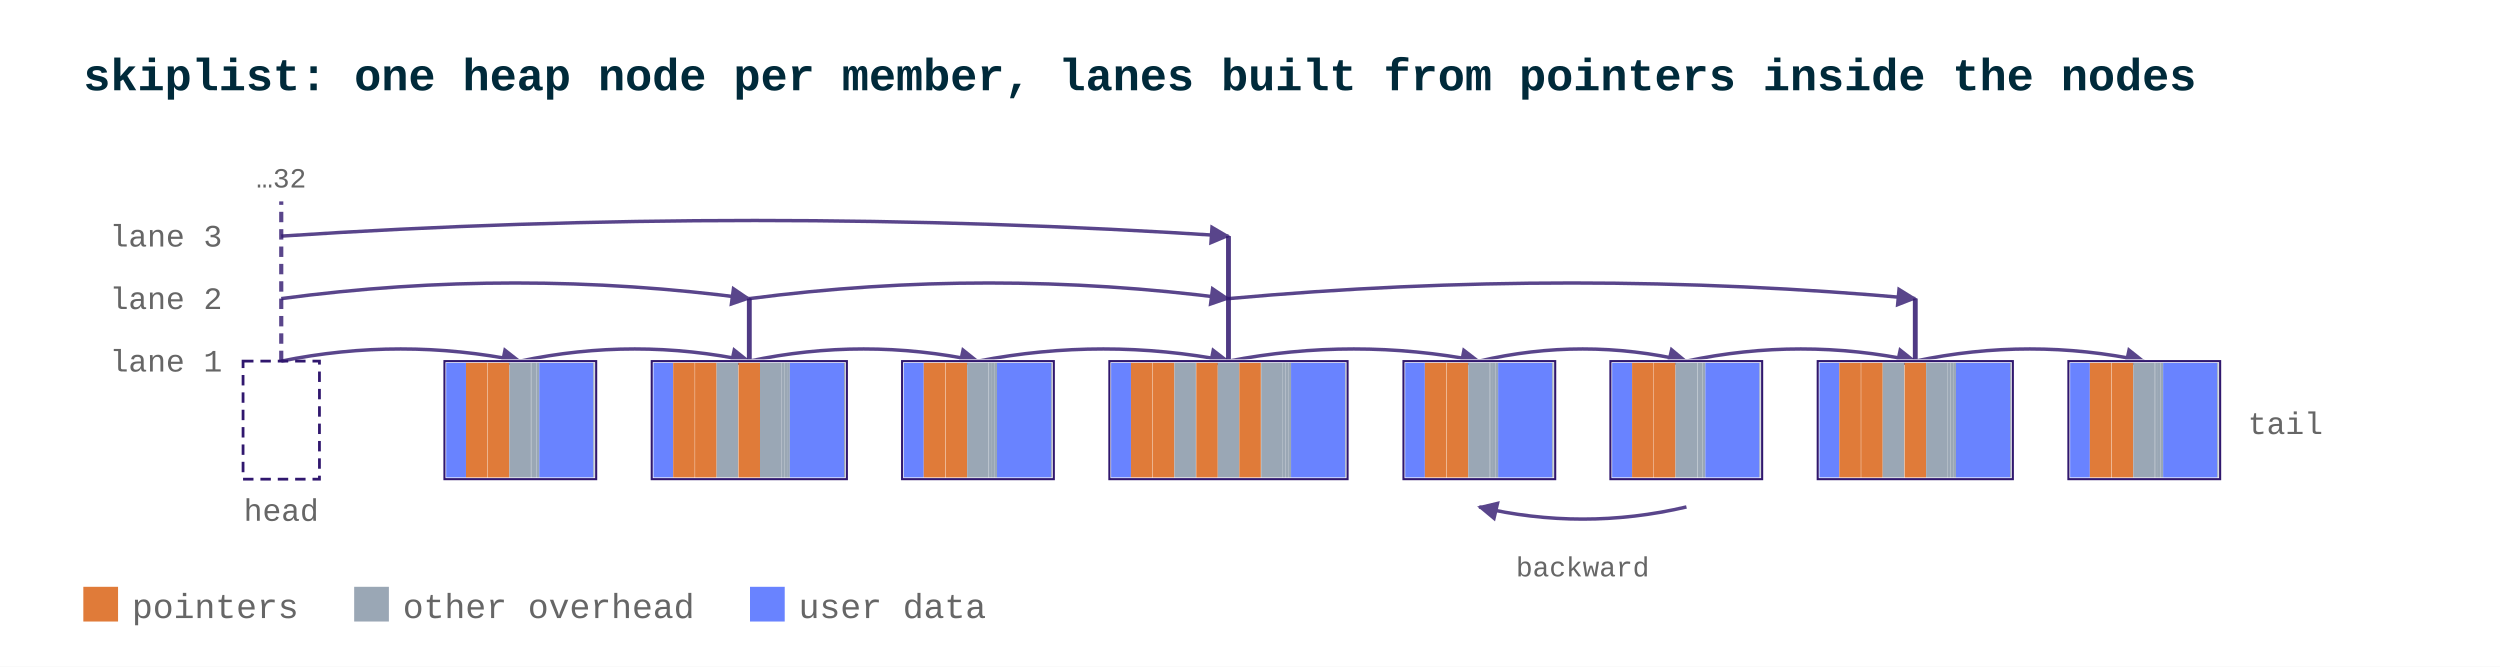
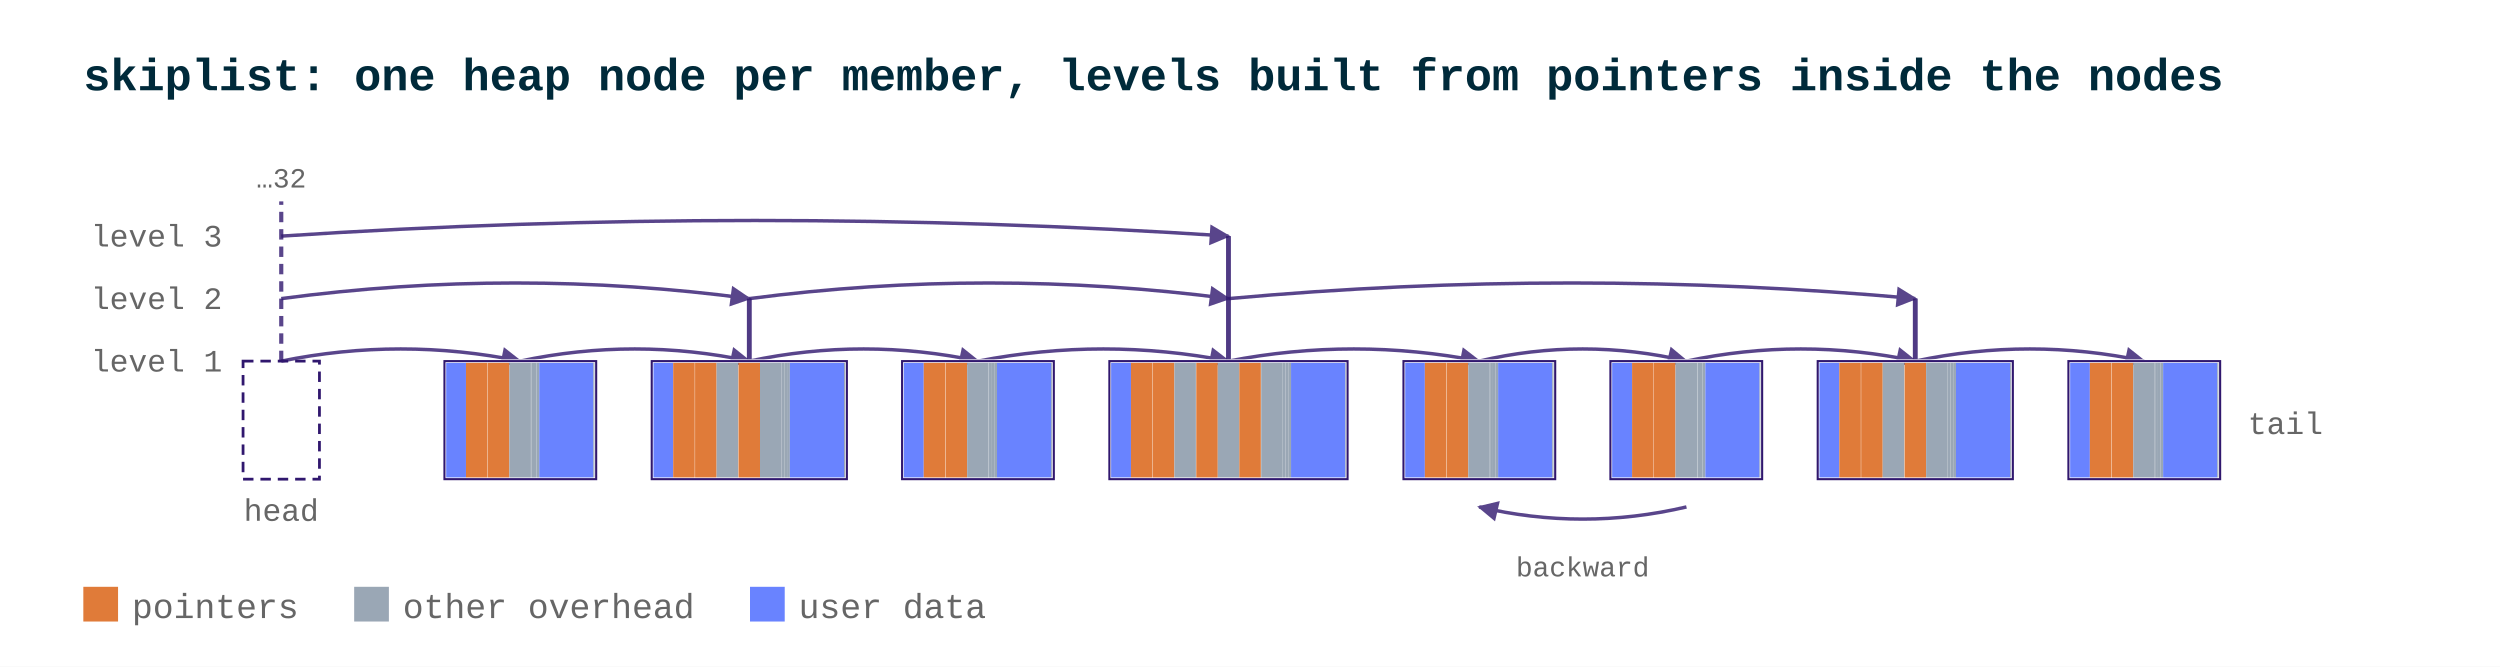
- <svg xmlns="http://www.w3.org/2000/svg" viewBox="0 0 720 192" width="720" height="192">
-   <rect width="100%" height="100%" fill="#ffffff" />
-   <defs>
+ <svg xmlns="http://www.w3.org/2000/svg" viewBox="0 0 720 192" width="720" height="192" version="1.1" id="svg116">
+   <rect width="100%" height="100%" fill="#ffffff" id="rect1" />
+   <defs id="defs1">
    <marker id="arrow" viewBox="0 0 10 10" refX="9" refY="5" markerWidth="6" markerHeight="6" orient="auto-start-reverse">
-       <path d="M 0 0 L 10 5 L 0 10 z" fill="#30176e" />
+       <path d="M 0 0 L 10 5 L 0 10 z" fill="#30176e" id="path1" />
    </marker>
  </defs>
-   <defs>
+   <defs id="defs2">
    <pattern id="fd-hatch" width="6" height="6" patternTransform="rotate(45)" patternUnits="userSpaceOnUse">
-       <rect class="fd-hatch-background" fill="#9aa7b5" width="6" height="6" />
-       <line class="fd-hatch-lines" stroke="#9aa7b5" stroke-width="1.5" x1="0" y1="0" x2="0" y2="6" />
+       <rect class="fd-hatch-background" fill="#9aa7b5" width="6" height="6" id="rect2" />
+       <line class="fd-hatch-lines" stroke="#9aa7b5" stroke-width="1.5" x1="0" y1="0" x2="0" y2="6" id="line2" />
    </pattern>
  </defs>
-   <text x="24.0" y="26.0" font-family="'Fira Mono', Consolas, Menlo, Monaco, 'Courier New', monospace" font-size="13" font-weight="700" text-anchor="start" fill="#002a3a">skiplist: one heap node per member, lanes built from pointers inside the nodes</text>
-   <rect x="70.0" y="104.0" width="22.0" height="34.0" fill="none" stroke="#30176e" stroke-width="0.8" stroke-dasharray="3 2" rx="0" />
-   <text x="81.0" y="150.0" font-family="'Fira Mono', Consolas, Menlo, Monaco, 'Courier New', monospace" font-size="9" font-weight="400" text-anchor="middle" fill="#666666">head</text>
-   <line x1="81.0" y1="104.0" x2="81.0" y2="58.0" stroke="#30176e" stroke-width="1.2" opacity="0.8" stroke-dasharray="3 2" />
-   <text x="81.0" y="54.0" font-family="'Fira Mono', Consolas, Menlo, Monaco, 'Courier New', monospace" font-size="8" font-weight="400" text-anchor="middle" fill="#666666">…32</text>
-   <line x1="215.8" y1="104.0" x2="215.8" y2="86.0" stroke="#30176e" stroke-width="1.4" opacity="0.85" />
-   <line x1="353.8" y1="104.0" x2="353.8" y2="68.0" stroke="#30176e" stroke-width="1.4" opacity="0.85" />
-   <line x1="551.6" y1="104.0" x2="551.6" y2="86.0" stroke="#30176e" stroke-width="1.4" opacity="0.85" />
-   <path d="M 81.0 104.0 Q 115.4 97.0 149.8 104.0" fill="none" stroke="#30176e" stroke-width="1" opacity="0.8" marker-end="url(#arrow)" />
-   <path d="M 149.8 104.0 Q 182.8 97.0 215.8 104.0" fill="none" stroke="#30176e" stroke-width="1" opacity="0.8" marker-end="url(#arrow)" />
-   <path d="M 215.8 104.0 Q 248.7 97.0 281.7 104.0" fill="none" stroke="#30176e" stroke-width="1" opacity="0.8" marker-end="url(#arrow)" />
-   <path d="M 281.7 104.0 Q 317.8 97.0 353.8 104.0" fill="none" stroke="#30176e" stroke-width="1" opacity="0.8" marker-end="url(#arrow)" />
-   <path d="M 353.8 104.0 Q 389.9 97.0 426.0 104.0" fill="none" stroke="#30176e" stroke-width="1" opacity="0.8" marker-end="url(#arrow)" />
-   <path d="M 426.0 104.0 Q 455.8 97.0 485.7 104.0" fill="none" stroke="#30176e" stroke-width="1" opacity="0.8" marker-end="url(#arrow)" />
-   <path d="M 485.7 104.0 Q 518.6 97.0 551.6 104.0" fill="none" stroke="#30176e" stroke-width="1" opacity="0.8" marker-end="url(#arrow)" />
-   <path d="M 551.6 104.0 Q 584.6 97.0 617.5 104.0" fill="none" stroke="#30176e" stroke-width="1" opacity="0.8" marker-end="url(#arrow)" />
-   <text x="64.0" y="107.0" font-family="'Fira Mono', Consolas, Menlo, Monaco, 'Courier New', monospace" font-size="9" font-weight="400" text-anchor="end" fill="#666666">lane 1</text>
-   <path d="M 81.0 86.0 Q 148.4 77.0 215.8 86.0" fill="none" stroke="#30176e" stroke-width="1" opacity="0.8" marker-end="url(#arrow)" />
-   <path d="M 215.8 86.0 Q 284.8 77.0 353.8 86.0" fill="none" stroke="#30176e" stroke-width="1" opacity="0.8" marker-end="url(#arrow)" />
-   <path d="M 353.8 86.0 Q 452.7 77.0 551.6 86.0" fill="none" stroke="#30176e" stroke-width="1" opacity="0.8" marker-end="url(#arrow)" />
-   <text x="64.0" y="89.0" font-family="'Fira Mono', Consolas, Menlo, Monaco, 'Courier New', monospace" font-size="9" font-weight="400" text-anchor="end" fill="#666666">lane 2</text>
-   <path d="M 81.0 68.0 Q 217.4 59.0 353.8 68.0" fill="none" stroke="#30176e" stroke-width="1" opacity="0.8" marker-end="url(#arrow)" />
-   <text x="64.0" y="71.0" font-family="'Fira Mono', Consolas, Menlo, Monaco, 'Courier New', monospace" font-size="9" font-weight="400" text-anchor="end" fill="#666666">lane 3</text>
-   <g transform="translate(128.00 104.00)">
-     <rect class="fd-role-data" fill="#6983ff" stroke="none" stroke-width="1" x="0.0" y="0.0" width="6.2" height="34" rx="0" />
-     <rect class="fd-role-pointer" fill="#e07b39" stroke="none" stroke-width="1" x="6.2" y="0.0" width="6.2" height="34" rx="0" />
-     <rect class="fd-role-pointer" fill="#e07b39" stroke="none" stroke-width="1" x="12.5" y="0.0" width="6.2" height="34" rx="0" />
-     <rect class="fd-role-overhead" fill="#9aa7b5" stroke="none" stroke-width="1" x="18.7" y="0.0" width="6.2" height="34" rx="0" />
-     <rect class="fd-role-overhead" fill="#9aa7b5" stroke="none" stroke-width="1" x="25.0" y="0.0" width="0.8" height="34" rx="0" />
-     <rect class="fd-role-overhead" fill="#9aa7b5" stroke="none" stroke-width="1" x="25.7" y="0.0" width="0.8" height="34" rx="0" />
-     <rect class="fd-role-overhead" fill="#9aa7b5" stroke="none" stroke-width="1" x="26.5" y="0.0" width="0.8" height="34" rx="0" />
-     <rect class="fd-role-data" fill="#6983ff" stroke="none" stroke-width="1" x="27.3" y="0.0" width="15.6" height="34" rx="0" />
-     <rect class="fd-role-overhead" fill="#9aa7b5" stroke="none" stroke-width="1" x="42.9" y="0.0" width="0.8" height="34" rx="0" />
+   <text x="24" y="26" font-family="'Fira Mono', Consolas, Menlo, Monaco, 'Courier New', monospace" font-size="13px" font-weight="700" text-anchor="start" fill="#002a3a" id="text2">skiplist: one heap node per member, levels built from pointers inside the nodes</text>
+   <rect x="70.0" y="104.0" width="22.0" height="34.0" fill="none" stroke="#30176e" stroke-width="0.8" stroke-dasharray="3 2" rx="0" id="rect3" />
+   <text x="81.0" y="150.0" font-family="'Fira Mono', Consolas, Menlo, Monaco, 'Courier New', monospace" font-size="9" font-weight="400" text-anchor="middle" fill="#666666" id="text3">head</text>
+   <line x1="81.0" y1="104.0" x2="81.0" y2="58.0" stroke="#30176e" stroke-width="1.2" opacity="0.8" stroke-dasharray="3 2" id="line3" />
+   <text x="81.0" y="54.0" font-family="'Fira Mono', Consolas, Menlo, Monaco, 'Courier New', monospace" font-size="8" font-weight="400" text-anchor="middle" fill="#666666" id="text4">…32</text>
+   <line x1="215.8" y1="104.0" x2="215.8" y2="86.0" stroke="#30176e" stroke-width="1.4" opacity="0.85" id="line4" />
+   <line x1="353.8" y1="104.0" x2="353.8" y2="68.0" stroke="#30176e" stroke-width="1.4" opacity="0.85" id="line5" />
+   <line x1="551.6" y1="104.0" x2="551.6" y2="86.0" stroke="#30176e" stroke-width="1.4" opacity="0.85" id="line6" />
+   <path d="M 81.0 104.0 Q 115.4 97.0 149.8 104.0" fill="none" stroke="#30176e" stroke-width="1" opacity="0.8" marker-end="url(#arrow)" id="path6" />
+   <path d="M 149.8 104.0 Q 182.8 97.0 215.8 104.0" fill="none" stroke="#30176e" stroke-width="1" opacity="0.8" marker-end="url(#arrow)" id="path7" />
+   <path d="M 215.8 104.0 Q 248.7 97.0 281.7 104.0" fill="none" stroke="#30176e" stroke-width="1" opacity="0.8" marker-end="url(#arrow)" id="path8" />
+   <path d="M 281.7 104.0 Q 317.8 97.0 353.8 104.0" fill="none" stroke="#30176e" stroke-width="1" opacity="0.8" marker-end="url(#arrow)" id="path9" />
+   <path d="M 353.8 104.0 Q 389.9 97.0 426.0 104.0" fill="none" stroke="#30176e" stroke-width="1" opacity="0.8" marker-end="url(#arrow)" id="path10" />
+   <path d="M 426.0 104.0 Q 455.8 97.0 485.7 104.0" fill="none" stroke="#30176e" stroke-width="1" opacity="0.8" marker-end="url(#arrow)" id="path11" />
+   <path d="M 485.7 104.0 Q 518.6 97.0 551.6 104.0" fill="none" stroke="#30176e" stroke-width="1" opacity="0.8" marker-end="url(#arrow)" id="path12" />
+   <path d="M 551.6 104.0 Q 584.6 97.0 617.5 104.0" fill="none" stroke="#30176e" stroke-width="1" opacity="0.8" marker-end="url(#arrow)" id="path13" />
+   <text x="64" y="107" font-family="'Fira Mono', Consolas, Menlo, Monaco, 'Courier New', monospace" font-size="9px" font-weight="400" text-anchor="end" fill="#666666" id="text13">level 1</text>
+   <path d="M 81.0 86.0 Q 148.4 77.0 215.8 86.0" fill="none" stroke="#30176e" stroke-width="1" opacity="0.8" marker-end="url(#arrow)" id="path14" />
+   <path d="M 215.8 86.0 Q 284.8 77.0 353.8 86.0" fill="none" stroke="#30176e" stroke-width="1" opacity="0.8" marker-end="url(#arrow)" id="path15" />
+   <path d="M 353.8 86.0 Q 452.7 77.0 551.6 86.0" fill="none" stroke="#30176e" stroke-width="1" opacity="0.8" marker-end="url(#arrow)" id="path16" />
+   <text x="64" y="89" font-family="'Fira Mono', Consolas, Menlo, Monaco, 'Courier New', monospace" font-size="9px" font-weight="400" text-anchor="end" fill="#666666" id="text16">level 2</text>
+   <path d="M 81.0 68.0 Q 217.4 59.0 353.8 68.0" fill="none" stroke="#30176e" stroke-width="1" opacity="0.8" marker-end="url(#arrow)" id="path17" />
+   <text x="64" y="71" font-family="'Fira Mono', Consolas, Menlo, Monaco, 'Courier New', monospace" font-size="9px" font-weight="400" text-anchor="end" fill="#666666" id="text17">level 3</text>
+   <g transform="translate(128.00 104.00)" id="g25">
+     <rect class="fd-role-data" fill="#6983ff" stroke="none" stroke-width="1" x="0.0" y="0.0" width="6.2" height="34" rx="0" id="rect17" />
+     <rect class="fd-role-pointer" fill="#e07b39" stroke="none" stroke-width="1" x="6.2" y="0.0" width="6.2" height="34" rx="0" id="rect18" />
+     <rect class="fd-role-pointer" fill="#e07b39" stroke="none" stroke-width="1" x="12.5" y="0.0" width="6.2" height="34" rx="0" id="rect19" />
+     <rect class="fd-role-overhead" fill="#9aa7b5" stroke="none" stroke-width="1" x="18.7" y="0.0" width="6.2" height="34" rx="0" id="rect20" />
+     <rect class="fd-role-overhead" fill="#9aa7b5" stroke="none" stroke-width="1" x="25.0" y="0.0" width="0.8" height="34" rx="0" id="rect21" />
+     <rect class="fd-role-overhead" fill="#9aa7b5" stroke="none" stroke-width="1" x="25.7" y="0.0" width="0.8" height="34" rx="0" id="rect22" />
+     <rect class="fd-role-overhead" fill="#9aa7b5" stroke="none" stroke-width="1" x="26.5" y="0.0" width="0.8" height="34" rx="0" id="rect23" />
+     <rect class="fd-role-data" fill="#6983ff" stroke="none" stroke-width="1" x="27.3" y="0.0" width="15.6" height="34" rx="0" id="rect24" />
+     <rect class="fd-role-overhead" fill="#9aa7b5" stroke="none" stroke-width="1" x="42.9" y="0.0" width="0.8" height="34" rx="0" id="rect25" />
  </g>
-   <rect x="128.0" y="104.0" width="43.7" height="34.0" fill="none" stroke="#ffffff" stroke-width="1" rx="0" />
-   <rect x="128.0" y="104.0" width="43.7" height="34.0" fill="none" stroke="#30176e" stroke-width="0.6" rx="0" />
-   <g transform="translate(187.68 104.00)">
-     <rect class="fd-role-data" fill="#6983ff" stroke="none" stroke-width="1" x="0.0" y="0.0" width="6.2" height="34" rx="0" />
-     <rect class="fd-role-pointer" fill="#e07b39" stroke="none" stroke-width="1" x="6.2" y="0.0" width="6.2" height="34" rx="0" />
-     <rect class="fd-role-pointer" fill="#e07b39" stroke="none" stroke-width="1" x="12.5" y="0.0" width="6.2" height="34" rx="0" />
-     <rect class="fd-role-overhead" fill="#9aa7b5" stroke="none" stroke-width="1" x="18.7" y="0.0" width="6.2" height="34" rx="0" />
-     <rect class="fd-role-pointer" fill="#e07b39" stroke="none" stroke-width="1" x="25.0" y="0.0" width="6.2" height="34" rx="0" />
-     <rect class="fd-role-overhead" fill="#9aa7b5" stroke="none" stroke-width="1" x="31.2" y="0.0" width="6.2" height="34" rx="0" />
-     <rect class="fd-role-overhead" fill="#9aa7b5" stroke="none" stroke-width="1" x="37.4" y="0.0" width="0.8" height="34" rx="0" />
-     <rect class="fd-role-overhead" fill="#9aa7b5" stroke="none" stroke-width="1" x="38.2" y="0.0" width="0.8" height="34" rx="0" />
-     <rect class="fd-role-overhead" fill="#9aa7b5" stroke="none" stroke-width="1" x="39.0" y="0.0" width="0.8" height="34" rx="0" />
-     <rect class="fd-role-data" fill="#6983ff" stroke="none" stroke-width="1" x="39.8" y="0.0" width="15.6" height="34" rx="0" />
-     <rect class="fd-role-overhead" fill="#9aa7b5" stroke="none" stroke-width="1" x="55.4" y="0.0" width="0.8" height="34" rx="0" />
+   <rect x="128.0" y="104.0" width="43.7" height="34.0" fill="none" stroke="#ffffff" stroke-width="1" rx="0" id="rect26" />
+   <rect x="128.0" y="104.0" width="43.7" height="34.0" fill="none" stroke="#30176e" stroke-width="0.6" rx="0" id="rect27" />
+   <g transform="translate(187.68 104.00)" id="g38">
+     <rect class="fd-role-data" fill="#6983ff" stroke="none" stroke-width="1" x="0.0" y="0.0" width="6.2" height="34" rx="0" id="rect28" />
+     <rect class="fd-role-pointer" fill="#e07b39" stroke="none" stroke-width="1" x="6.2" y="0.0" width="6.2" height="34" rx="0" id="rect29" />
+     <rect class="fd-role-pointer" fill="#e07b39" stroke="none" stroke-width="1" x="12.5" y="0.0" width="6.2" height="34" rx="0" id="rect30" />
+     <rect class="fd-role-overhead" fill="#9aa7b5" stroke="none" stroke-width="1" x="18.7" y="0.0" width="6.2" height="34" rx="0" id="rect31" />
+     <rect class="fd-role-pointer" fill="#e07b39" stroke="none" stroke-width="1" x="25.0" y="0.0" width="6.2" height="34" rx="0" id="rect32" />
+     <rect class="fd-role-overhead" fill="#9aa7b5" stroke="none" stroke-width="1" x="31.2" y="0.0" width="6.2" height="34" rx="0" id="rect33" />
+     <rect class="fd-role-overhead" fill="#9aa7b5" stroke="none" stroke-width="1" x="37.4" y="0.0" width="0.8" height="34" rx="0" id="rect34" />
+     <rect class="fd-role-overhead" fill="#9aa7b5" stroke="none" stroke-width="1" x="38.2" y="0.0" width="0.8" height="34" rx="0" id="rect35" />
+     <rect class="fd-role-overhead" fill="#9aa7b5" stroke="none" stroke-width="1" x="39.0" y="0.0" width="0.8" height="34" rx="0" id="rect36" />
+     <rect class="fd-role-data" fill="#6983ff" stroke="none" stroke-width="1" x="39.8" y="0.0" width="15.6" height="34" rx="0" id="rect37" />
+     <rect class="fd-role-overhead" fill="#9aa7b5" stroke="none" stroke-width="1" x="55.4" y="0.0" width="0.8" height="34" rx="0" id="rect38" />
  </g>
-   <rect x="187.7" y="104.0" width="56.2" height="34.0" fill="none" stroke="#ffffff" stroke-width="1" rx="0" />
-   <rect x="187.7" y="104.0" width="56.2" height="34.0" fill="none" stroke="#30176e" stroke-width="0.6" rx="0" />
-   <g transform="translate(259.84 104.00)">
-     <rect class="fd-role-data" fill="#6983ff" stroke="none" stroke-width="1" x="0.0" y="0.0" width="6.2" height="34" rx="0" />
-     <rect class="fd-role-pointer" fill="#e07b39" stroke="none" stroke-width="1" x="6.2" y="0.0" width="6.2" height="34" rx="0" />
-     <rect class="fd-role-pointer" fill="#e07b39" stroke="none" stroke-width="1" x="12.5" y="0.0" width="6.2" height="34" rx="0" />
-     <rect class="fd-role-overhead" fill="#9aa7b5" stroke="none" stroke-width="1" x="18.7" y="0.0" width="6.2" height="34" rx="0" />
-     <rect class="fd-role-overhead" fill="#9aa7b5" stroke="none" stroke-width="1" x="25.0" y="0.0" width="0.8" height="34" rx="0" />
-     <rect class="fd-role-overhead" fill="#9aa7b5" stroke="none" stroke-width="1" x="25.7" y="0.0" width="0.8" height="34" rx="0" />
-     <rect class="fd-role-overhead" fill="#9aa7b5" stroke="none" stroke-width="1" x="26.5" y="0.0" width="0.8" height="34" rx="0" />
-     <rect class="fd-role-data" fill="#6983ff" stroke="none" stroke-width="1" x="27.3" y="0.0" width="15.6" height="34" rx="0" />
-     <rect class="fd-role-overhead" fill="#9aa7b5" stroke="none" stroke-width="1" x="42.9" y="0.0" width="0.8" height="34" rx="0" />
+   <rect x="187.7" y="104.0" width="56.2" height="34.0" fill="none" stroke="#ffffff" stroke-width="1" rx="0" id="rect39" />
+   <rect x="187.7" y="104.0" width="56.2" height="34.0" fill="none" stroke="#30176e" stroke-width="0.6" rx="0" id="rect40" />
+   <g transform="translate(259.84 104.00)" id="g49">
+     <rect class="fd-role-data" fill="#6983ff" stroke="none" stroke-width="1" x="0.0" y="0.0" width="6.2" height="34" rx="0" id="rect41" />
+     <rect class="fd-role-pointer" fill="#e07b39" stroke="none" stroke-width="1" x="6.2" y="0.0" width="6.2" height="34" rx="0" id="rect42" />
+     <rect class="fd-role-pointer" fill="#e07b39" stroke="none" stroke-width="1" x="12.5" y="0.0" width="6.2" height="34" rx="0" id="rect43" />
+     <rect class="fd-role-overhead" fill="#9aa7b5" stroke="none" stroke-width="1" x="18.7" y="0.0" width="6.2" height="34" rx="0" id="rect44" />
+     <rect class="fd-role-overhead" fill="#9aa7b5" stroke="none" stroke-width="1" x="25.0" y="0.0" width="0.8" height="34" rx="0" id="rect45" />
+     <rect class="fd-role-overhead" fill="#9aa7b5" stroke="none" stroke-width="1" x="25.7" y="0.0" width="0.8" height="34" rx="0" id="rect46" />
+     <rect class="fd-role-overhead" fill="#9aa7b5" stroke="none" stroke-width="1" x="26.5" y="0.0" width="0.8" height="34" rx="0" id="rect47" />
+     <rect class="fd-role-data" fill="#6983ff" stroke="none" stroke-width="1" x="27.3" y="0.0" width="15.6" height="34" rx="0" id="rect48" />
+     <rect class="fd-role-overhead" fill="#9aa7b5" stroke="none" stroke-width="1" x="42.9" y="0.0" width="0.8" height="34" rx="0" id="rect49" />
  </g>
-   <rect x="259.8" y="104.0" width="43.7" height="34.0" fill="none" stroke="#ffffff" stroke-width="1" rx="0" />
-   <rect x="259.8" y="104.0" width="43.7" height="34.0" fill="none" stroke="#30176e" stroke-width="0.6" rx="0" />
-   <g transform="translate(319.52 104.00)">
-     <rect class="fd-role-data" fill="#6983ff" stroke="none" stroke-width="1" x="0.0" y="0.0" width="6.2" height="34" rx="0" />
-     <rect class="fd-role-pointer" fill="#e07b39" stroke="none" stroke-width="1" x="6.2" y="0.0" width="6.2" height="34" rx="0" />
-     <rect class="fd-role-pointer" fill="#e07b39" stroke="none" stroke-width="1" x="12.5" y="0.0" width="6.2" height="34" rx="0" />
-     <rect class="fd-role-overhead" fill="#9aa7b5" stroke="none" stroke-width="1" x="18.7" y="0.0" width="6.2" height="34" rx="0" />
-     <rect class="fd-role-pointer" fill="#e07b39" stroke="none" stroke-width="1" x="25.0" y="0.0" width="6.2" height="34" rx="0" />
-     <rect class="fd-role-overhead" fill="#9aa7b5" stroke="none" stroke-width="1" x="31.2" y="0.0" width="6.2" height="34" rx="0" />
-     <rect class="fd-role-pointer" fill="#e07b39" stroke="none" stroke-width="1" x="37.4" y="0.0" width="6.2" height="34" rx="0" />
-     <rect class="fd-role-overhead" fill="#9aa7b5" stroke="none" stroke-width="1" x="43.7" y="0.0" width="6.2" height="34" rx="0" />
-     <rect class="fd-role-overhead" fill="#9aa7b5" stroke="none" stroke-width="1" x="49.9" y="0.0" width="0.8" height="34" rx="0" />
-     <rect class="fd-role-overhead" fill="#9aa7b5" stroke="none" stroke-width="1" x="50.7" y="0.0" width="0.8" height="34" rx="0" />
-     <rect class="fd-role-overhead" fill="#9aa7b5" stroke="none" stroke-width="1" x="51.5" y="0.0" width="0.8" height="34" rx="0" />
-     <rect class="fd-role-data" fill="#6983ff" stroke="none" stroke-width="1" x="52.3" y="0.0" width="15.6" height="34" rx="0" />
-     <rect class="fd-role-overhead" fill="#9aa7b5" stroke="none" stroke-width="1" x="67.9" y="0.0" width="0.8" height="34" rx="0" />
+   <rect x="259.8" y="104.0" width="43.7" height="34.0" fill="none" stroke="#ffffff" stroke-width="1" rx="0" id="rect50" />
+   <rect x="259.8" y="104.0" width="43.7" height="34.0" fill="none" stroke="#30176e" stroke-width="0.6" rx="0" id="rect51" />
+   <g transform="translate(319.52 104.00)" id="g64">
+     <rect class="fd-role-data" fill="#6983ff" stroke="none" stroke-width="1" x="0.0" y="0.0" width="6.2" height="34" rx="0" id="rect52" />
+     <rect class="fd-role-pointer" fill="#e07b39" stroke="none" stroke-width="1" x="6.2" y="0.0" width="6.2" height="34" rx="0" id="rect53" />
+     <rect class="fd-role-pointer" fill="#e07b39" stroke="none" stroke-width="1" x="12.5" y="0.0" width="6.2" height="34" rx="0" id="rect54" />
+     <rect class="fd-role-overhead" fill="#9aa7b5" stroke="none" stroke-width="1" x="18.7" y="0.0" width="6.2" height="34" rx="0" id="rect55" />
+     <rect class="fd-role-pointer" fill="#e07b39" stroke="none" stroke-width="1" x="25.0" y="0.0" width="6.2" height="34" rx="0" id="rect56" />
+     <rect class="fd-role-overhead" fill="#9aa7b5" stroke="none" stroke-width="1" x="31.2" y="0.0" width="6.2" height="34" rx="0" id="rect57" />
+     <rect class="fd-role-pointer" fill="#e07b39" stroke="none" stroke-width="1" x="37.4" y="0.0" width="6.2" height="34" rx="0" id="rect58" />
+     <rect class="fd-role-overhead" fill="#9aa7b5" stroke="none" stroke-width="1" x="43.7" y="0.0" width="6.2" height="34" rx="0" id="rect59" />
+     <rect class="fd-role-overhead" fill="#9aa7b5" stroke="none" stroke-width="1" x="49.9" y="0.0" width="0.8" height="34" rx="0" id="rect60" />
+     <rect class="fd-role-overhead" fill="#9aa7b5" stroke="none" stroke-width="1" x="50.7" y="0.0" width="0.8" height="34" rx="0" id="rect61" />
+     <rect class="fd-role-overhead" fill="#9aa7b5" stroke="none" stroke-width="1" x="51.5" y="0.0" width="0.8" height="34" rx="0" id="rect62" />
+     <rect class="fd-role-data" fill="#6983ff" stroke="none" stroke-width="1" x="52.3" y="0.0" width="15.6" height="34" rx="0" id="rect63" />
+     <rect class="fd-role-overhead" fill="#9aa7b5" stroke="none" stroke-width="1" x="67.9" y="0.0" width="0.8" height="34" rx="0" id="rect64" />
  </g>
-   <rect x="319.5" y="104.0" width="68.6" height="34.0" fill="none" stroke="#ffffff" stroke-width="1" rx="0" />
-   <rect x="319.5" y="104.0" width="68.6" height="34.0" fill="none" stroke="#30176e" stroke-width="0.6" rx="0" />
-   <g transform="translate(404.16 104.00)">
-     <rect class="fd-role-data" fill="#6983ff" stroke="none" stroke-width="1" x="0.0" y="0.0" width="6.2" height="34" rx="0" />
-     <rect class="fd-role-pointer" fill="#e07b39" stroke="none" stroke-width="1" x="6.2" y="0.0" width="6.2" height="34" rx="0" />
-     <rect class="fd-role-pointer" fill="#e07b39" stroke="none" stroke-width="1" x="12.5" y="0.0" width="6.2" height="34" rx="0" />
-     <rect class="fd-role-overhead" fill="#9aa7b5" stroke="none" stroke-width="1" x="18.7" y="0.0" width="6.2" height="34" rx="0" />
-     <rect class="fd-role-overhead" fill="#9aa7b5" stroke="none" stroke-width="1" x="25.0" y="0.0" width="0.8" height="34" rx="0" />
-     <rect class="fd-role-overhead" fill="#9aa7b5" stroke="none" stroke-width="1" x="25.7" y="0.0" width="0.8" height="34" rx="0" />
-     <rect class="fd-role-overhead" fill="#9aa7b5" stroke="none" stroke-width="1" x="26.5" y="0.0" width="0.8" height="34" rx="0" />
-     <rect class="fd-role-data" fill="#6983ff" stroke="none" stroke-width="1" x="27.3" y="0.0" width="15.6" height="34" rx="0" />
-     <rect class="fd-role-overhead" fill="#9aa7b5" stroke="none" stroke-width="1" x="42.9" y="0.0" width="0.8" height="34" rx="0" />
+   <rect x="319.5" y="104.0" width="68.6" height="34.0" fill="none" stroke="#ffffff" stroke-width="1" rx="0" id="rect65" />
+   <rect x="319.5" y="104.0" width="68.6" height="34.0" fill="none" stroke="#30176e" stroke-width="0.6" rx="0" id="rect66" />
+   <g transform="translate(404.16 104.00)" id="g75">
+     <rect class="fd-role-data" fill="#6983ff" stroke="none" stroke-width="1" x="0.0" y="0.0" width="6.2" height="34" rx="0" id="rect67" />
+     <rect class="fd-role-pointer" fill="#e07b39" stroke="none" stroke-width="1" x="6.2" y="0.0" width="6.2" height="34" rx="0" id="rect68" />
+     <rect class="fd-role-pointer" fill="#e07b39" stroke="none" stroke-width="1" x="12.5" y="0.0" width="6.2" height="34" rx="0" id="rect69" />
+     <rect class="fd-role-overhead" fill="#9aa7b5" stroke="none" stroke-width="1" x="18.7" y="0.0" width="6.2" height="34" rx="0" id="rect70" />
+     <rect class="fd-role-overhead" fill="#9aa7b5" stroke="none" stroke-width="1" x="25.0" y="0.0" width="0.8" height="34" rx="0" id="rect71" />
+     <rect class="fd-role-overhead" fill="#9aa7b5" stroke="none" stroke-width="1" x="25.7" y="0.0" width="0.8" height="34" rx="0" id="rect72" />
+     <rect class="fd-role-overhead" fill="#9aa7b5" stroke="none" stroke-width="1" x="26.5" y="0.0" width="0.8" height="34" rx="0" id="rect73" />
+     <rect class="fd-role-data" fill="#6983ff" stroke="none" stroke-width="1" x="27.3" y="0.0" width="15.6" height="34" rx="0" id="rect74" />
+     <rect class="fd-role-overhead" fill="#9aa7b5" stroke="none" stroke-width="1" x="42.9" y="0.0" width="0.8" height="34" rx="0" id="rect75" />
  </g>
-   <rect x="404.2" y="104.0" width="43.7" height="34.0" fill="none" stroke="#ffffff" stroke-width="1" rx="0" />
-   <rect x="404.2" y="104.0" width="43.7" height="34.0" fill="none" stroke="#30176e" stroke-width="0.6" rx="0" />
-   <g transform="translate(463.84 104.00)">
-     <rect class="fd-role-data" fill="#6983ff" stroke="none" stroke-width="1" x="0.0" y="0.0" width="6.2" height="34" rx="0" />
-     <rect class="fd-role-pointer" fill="#e07b39" stroke="none" stroke-width="1" x="6.2" y="0.0" width="6.2" height="34" rx="0" />
-     <rect class="fd-role-pointer" fill="#e07b39" stroke="none" stroke-width="1" x="12.5" y="0.0" width="6.2" height="34" rx="0" />
-     <rect class="fd-role-overhead" fill="#9aa7b5" stroke="none" stroke-width="1" x="18.7" y="0.0" width="6.2" height="34" rx="0" />
-     <rect class="fd-role-overhead" fill="#9aa7b5" stroke="none" stroke-width="1" x="25.0" y="0.0" width="0.8" height="34" rx="0" />
-     <rect class="fd-role-overhead" fill="#9aa7b5" stroke="none" stroke-width="1" x="25.7" y="0.0" width="0.8" height="34" rx="0" />
-     <rect class="fd-role-overhead" fill="#9aa7b5" stroke="none" stroke-width="1" x="26.5" y="0.0" width="0.8" height="34" rx="0" />
-     <rect class="fd-role-data" fill="#6983ff" stroke="none" stroke-width="1" x="27.3" y="0.0" width="15.6" height="34" rx="0" />
-     <rect class="fd-role-overhead" fill="#9aa7b5" stroke="none" stroke-width="1" x="42.9" y="0.0" width="0.8" height="34" rx="0" />
+   <rect x="404.2" y="104.0" width="43.7" height="34.0" fill="none" stroke="#ffffff" stroke-width="1" rx="0" id="rect76" />
+   <rect x="404.2" y="104.0" width="43.7" height="34.0" fill="none" stroke="#30176e" stroke-width="0.6" rx="0" id="rect77" />
+   <g transform="translate(463.84 104.00)" id="g86">
+     <rect class="fd-role-data" fill="#6983ff" stroke="none" stroke-width="1" x="0.0" y="0.0" width="6.2" height="34" rx="0" id="rect78" />
+     <rect class="fd-role-pointer" fill="#e07b39" stroke="none" stroke-width="1" x="6.2" y="0.0" width="6.2" height="34" rx="0" id="rect79" />
+     <rect class="fd-role-pointer" fill="#e07b39" stroke="none" stroke-width="1" x="12.5" y="0.0" width="6.2" height="34" rx="0" id="rect80" />
+     <rect class="fd-role-overhead" fill="#9aa7b5" stroke="none" stroke-width="1" x="18.7" y="0.0" width="6.2" height="34" rx="0" id="rect81" />
+     <rect class="fd-role-overhead" fill="#9aa7b5" stroke="none" stroke-width="1" x="25.0" y="0.0" width="0.8" height="34" rx="0" id="rect82" />
+     <rect class="fd-role-overhead" fill="#9aa7b5" stroke="none" stroke-width="1" x="25.7" y="0.0" width="0.8" height="34" rx="0" id="rect83" />
+     <rect class="fd-role-overhead" fill="#9aa7b5" stroke="none" stroke-width="1" x="26.5" y="0.0" width="0.8" height="34" rx="0" id="rect84" />
+     <rect class="fd-role-data" fill="#6983ff" stroke="none" stroke-width="1" x="27.3" y="0.0" width="15.6" height="34" rx="0" id="rect85" />
+     <rect class="fd-role-overhead" fill="#9aa7b5" stroke="none" stroke-width="1" x="42.9" y="0.0" width="0.8" height="34" rx="0" id="rect86" />
  </g>
-   <rect x="463.8" y="104.0" width="43.7" height="34.0" fill="none" stroke="#ffffff" stroke-width="1" rx="0" />
-   <rect x="463.8" y="104.0" width="43.7" height="34.0" fill="none" stroke="#30176e" stroke-width="0.6" rx="0" />
-   <g transform="translate(523.52 104.00)">
-     <rect class="fd-role-data" fill="#6983ff" stroke="none" stroke-width="1" x="0.0" y="0.0" width="6.2" height="34" rx="0" />
-     <rect class="fd-role-pointer" fill="#e07b39" stroke="none" stroke-width="1" x="6.2" y="0.0" width="6.2" height="34" rx="0" />
-     <rect class="fd-role-pointer" fill="#e07b39" stroke="none" stroke-width="1" x="12.5" y="0.0" width="6.2" height="34" rx="0" />
-     <rect class="fd-role-overhead" fill="#9aa7b5" stroke="none" stroke-width="1" x="18.7" y="0.0" width="6.2" height="34" rx="0" />
-     <rect class="fd-role-pointer" fill="#e07b39" stroke="none" stroke-width="1" x="25.0" y="0.0" width="6.2" height="34" rx="0" />
-     <rect class="fd-role-overhead" fill="#9aa7b5" stroke="none" stroke-width="1" x="31.2" y="0.0" width="6.2" height="34" rx="0" />
-     <rect class="fd-role-overhead" fill="#9aa7b5" stroke="none" stroke-width="1" x="37.4" y="0.0" width="0.8" height="34" rx="0" />
-     <rect class="fd-role-overhead" fill="#9aa7b5" stroke="none" stroke-width="1" x="38.2" y="0.0" width="0.8" height="34" rx="0" />
-     <rect class="fd-role-overhead" fill="#9aa7b5" stroke="none" stroke-width="1" x="39.0" y="0.0" width="0.8" height="34" rx="0" />
-     <rect class="fd-role-data" fill="#6983ff" stroke="none" stroke-width="1" x="39.8" y="0.0" width="15.6" height="34" rx="0" />
-     <rect class="fd-role-overhead" fill="#9aa7b5" stroke="none" stroke-width="1" x="55.4" y="0.0" width="0.8" height="34" rx="0" />
+   <rect x="463.8" y="104.0" width="43.7" height="34.0" fill="none" stroke="#ffffff" stroke-width="1" rx="0" id="rect87" />
+   <rect x="463.8" y="104.0" width="43.7" height="34.0" fill="none" stroke="#30176e" stroke-width="0.6" rx="0" id="rect88" />
+   <g transform="translate(523.52 104.00)" id="g99">
+     <rect class="fd-role-data" fill="#6983ff" stroke="none" stroke-width="1" x="0.0" y="0.0" width="6.2" height="34" rx="0" id="rect89" />
+     <rect class="fd-role-pointer" fill="#e07b39" stroke="none" stroke-width="1" x="6.2" y="0.0" width="6.2" height="34" rx="0" id="rect90" />
+     <rect class="fd-role-pointer" fill="#e07b39" stroke="none" stroke-width="1" x="12.5" y="0.0" width="6.2" height="34" rx="0" id="rect91" />
+     <rect class="fd-role-overhead" fill="#9aa7b5" stroke="none" stroke-width="1" x="18.7" y="0.0" width="6.2" height="34" rx="0" id="rect92" />
+     <rect class="fd-role-pointer" fill="#e07b39" stroke="none" stroke-width="1" x="25.0" y="0.0" width="6.2" height="34" rx="0" id="rect93" />
+     <rect class="fd-role-overhead" fill="#9aa7b5" stroke="none" stroke-width="1" x="31.2" y="0.0" width="6.2" height="34" rx="0" id="rect94" />
+     <rect class="fd-role-overhead" fill="#9aa7b5" stroke="none" stroke-width="1" x="37.4" y="0.0" width="0.8" height="34" rx="0" id="rect95" />
+     <rect class="fd-role-overhead" fill="#9aa7b5" stroke="none" stroke-width="1" x="38.2" y="0.0" width="0.8" height="34" rx="0" id="rect96" />
+     <rect class="fd-role-overhead" fill="#9aa7b5" stroke="none" stroke-width="1" x="39.0" y="0.0" width="0.8" height="34" rx="0" id="rect97" />
+     <rect class="fd-role-data" fill="#6983ff" stroke="none" stroke-width="1" x="39.8" y="0.0" width="15.6" height="34" rx="0" id="rect98" />
+     <rect class="fd-role-overhead" fill="#9aa7b5" stroke="none" stroke-width="1" x="55.4" y="0.0" width="0.8" height="34" rx="0" id="rect99" />
  </g>
-   <rect x="523.5" y="104.0" width="56.2" height="34.0" fill="none" stroke="#ffffff" stroke-width="1" rx="0" />
-   <rect x="523.5" y="104.0" width="56.2" height="34.0" fill="none" stroke="#30176e" stroke-width="0.6" rx="0" />
-   <g transform="translate(595.68 104.00)">
-     <rect class="fd-role-data" fill="#6983ff" stroke="none" stroke-width="1" x="0.0" y="0.0" width="6.2" height="34" rx="0" />
-     <rect class="fd-role-pointer" fill="#e07b39" stroke="none" stroke-width="1" x="6.2" y="0.0" width="6.2" height="34" rx="0" />
-     <rect class="fd-role-pointer" fill="#e07b39" stroke="none" stroke-width="1" x="12.5" y="0.0" width="6.2" height="34" rx="0" />
-     <rect class="fd-role-overhead" fill="#9aa7b5" stroke="none" stroke-width="1" x="18.7" y="0.0" width="6.2" height="34" rx="0" />
-     <rect class="fd-role-overhead" fill="#9aa7b5" stroke="none" stroke-width="1" x="25.0" y="0.0" width="0.8" height="34" rx="0" />
-     <rect class="fd-role-overhead" fill="#9aa7b5" stroke="none" stroke-width="1" x="25.7" y="0.0" width="0.8" height="34" rx="0" />
-     <rect class="fd-role-overhead" fill="#9aa7b5" stroke="none" stroke-width="1" x="26.5" y="0.0" width="0.8" height="34" rx="0" />
-     <rect class="fd-role-data" fill="#6983ff" stroke="none" stroke-width="1" x="27.3" y="0.0" width="15.6" height="34" rx="0" />
-     <rect class="fd-role-overhead" fill="#9aa7b5" stroke="none" stroke-width="1" x="42.9" y="0.0" width="0.8" height="34" rx="0" />
+   <rect x="523.5" y="104.0" width="56.2" height="34.0" fill="none" stroke="#ffffff" stroke-width="1" rx="0" id="rect100" />
+   <rect x="523.5" y="104.0" width="56.2" height="34.0" fill="none" stroke="#30176e" stroke-width="0.6" rx="0" id="rect101" />
+   <g transform="translate(595.68 104.00)" id="g110">
+     <rect class="fd-role-data" fill="#6983ff" stroke="none" stroke-width="1" x="0.0" y="0.0" width="6.2" height="34" rx="0" id="rect102" />
+     <rect class="fd-role-pointer" fill="#e07b39" stroke="none" stroke-width="1" x="6.2" y="0.0" width="6.2" height="34" rx="0" id="rect103" />
+     <rect class="fd-role-pointer" fill="#e07b39" stroke="none" stroke-width="1" x="12.5" y="0.0" width="6.2" height="34" rx="0" id="rect104" />
+     <rect class="fd-role-overhead" fill="#9aa7b5" stroke="none" stroke-width="1" x="18.7" y="0.0" width="6.2" height="34" rx="0" id="rect105" />
+     <rect class="fd-role-overhead" fill="#9aa7b5" stroke="none" stroke-width="1" x="25.0" y="0.0" width="0.8" height="34" rx="0" id="rect106" />
+     <rect class="fd-role-overhead" fill="#9aa7b5" stroke="none" stroke-width="1" x="25.7" y="0.0" width="0.8" height="34" rx="0" id="rect107" />
+     <rect class="fd-role-overhead" fill="#9aa7b5" stroke="none" stroke-width="1" x="26.5" y="0.0" width="0.8" height="34" rx="0" id="rect108" />
+     <rect class="fd-role-data" fill="#6983ff" stroke="none" stroke-width="1" x="27.3" y="0.0" width="15.6" height="34" rx="0" id="rect109" />
+     <rect class="fd-role-overhead" fill="#9aa7b5" stroke="none" stroke-width="1" x="42.9" y="0.0" width="0.8" height="34" rx="0" id="rect110" />
  </g>
-   <rect x="595.7" y="104.0" width="43.7" height="34.0" fill="none" stroke="#ffffff" stroke-width="1" rx="0" />
-   <rect x="595.7" y="104.0" width="43.7" height="34.0" fill="none" stroke="#30176e" stroke-width="0.6" rx="0" />
-   <text x="647.4" y="125.0" font-family="'Fira Mono', Consolas, Menlo, Monaco, 'Courier New', monospace" font-size="9" font-weight="400" text-anchor="start" fill="#666666">tail</text>
-   <path d="M 485.7 146.0 Q 455.8 153.0 426.0 146.0" fill="none" stroke="#30176e" stroke-width="1" opacity="0.8" marker-end="url(#arrow)" />
-   <text x="455.8" y="166.0" font-family="'Fira Mono', Consolas, Menlo, Monaco, 'Courier New', monospace" font-size="8" font-weight="400" text-anchor="middle" fill="#666666">backward</text>
-   <rect x="24.0" y="169.0" width="10.0" height="10.0" fill="#e07b39" stroke="none" rx="0" />
-   <text x="38.0" y="178.0" font-family="'Fira Mono', Consolas, Menlo, Monaco, 'Courier New', monospace" font-size="10" font-weight="400" text-anchor="start" fill="#666666">pointers</text>
-   <rect x="102.0" y="169.0" width="10.0" height="10.0" fill="#9aa7b5" stroke="none" rx="0" />
-   <text x="116.0" y="178.0" font-family="'Fira Mono', Consolas, Menlo, Monaco, 'Courier New', monospace" font-size="10" font-weight="400" text-anchor="start" fill="#666666">other overhead</text>
-   <rect x="216.0" y="169.0" width="10.0" height="10.0" fill="#6983ff" stroke="none" rx="0" />
-   <text x="230.0" y="178.0" font-family="'Fira Mono', Consolas, Menlo, Monaco, 'Courier New', monospace" font-size="10" font-weight="400" text-anchor="start" fill="#666666">user data</text>
+   <rect x="595.7" y="104.0" width="43.7" height="34.0" fill="none" stroke="#ffffff" stroke-width="1" rx="0" id="rect111" />
+   <rect x="595.7" y="104.0" width="43.7" height="34.0" fill="none" stroke="#30176e" stroke-width="0.6" rx="0" id="rect112" />
+   <text x="647.4" y="125.0" font-family="'Fira Mono', Consolas, Menlo, Monaco, 'Courier New', monospace" font-size="9" font-weight="400" text-anchor="start" fill="#666666" id="text112">tail</text>
+   <path d="M 485.7 146.0 Q 455.8 153.0 426.0 146.0" fill="none" stroke="#30176e" stroke-width="1" opacity="0.8" marker-end="url(#arrow)" id="path112" />
+   <text x="455.8" y="166.0" font-family="'Fira Mono', Consolas, Menlo, Monaco, 'Courier New', monospace" font-size="8" font-weight="400" text-anchor="middle" fill="#666666" id="text113">backward</text>
+   <rect x="24.0" y="169.0" width="10.0" height="10.0" fill="#e07b39" stroke="none" rx="0" id="rect113" />
+   <text x="38.0" y="178.0" font-family="'Fira Mono', Consolas, Menlo, Monaco, 'Courier New', monospace" font-size="10" font-weight="400" text-anchor="start" fill="#666666" id="text114">pointers</text>
+   <rect x="102.0" y="169.0" width="10.0" height="10.0" fill="#9aa7b5" stroke="none" rx="0" id="rect114" />
+   <text x="116.0" y="178.0" font-family="'Fira Mono', Consolas, Menlo, Monaco, 'Courier New', monospace" font-size="10" font-weight="400" text-anchor="start" fill="#666666" id="text115">other overhead</text>
+   <rect x="216.0" y="169.0" width="10.0" height="10.0" fill="#6983ff" stroke="none" rx="0" id="rect115" />
+   <text x="230.0" y="178.0" font-family="'Fira Mono', Consolas, Menlo, Monaco, 'Courier New', monospace" font-size="10" font-weight="400" text-anchor="start" fill="#666666" id="text116">user data</text>
</svg>
